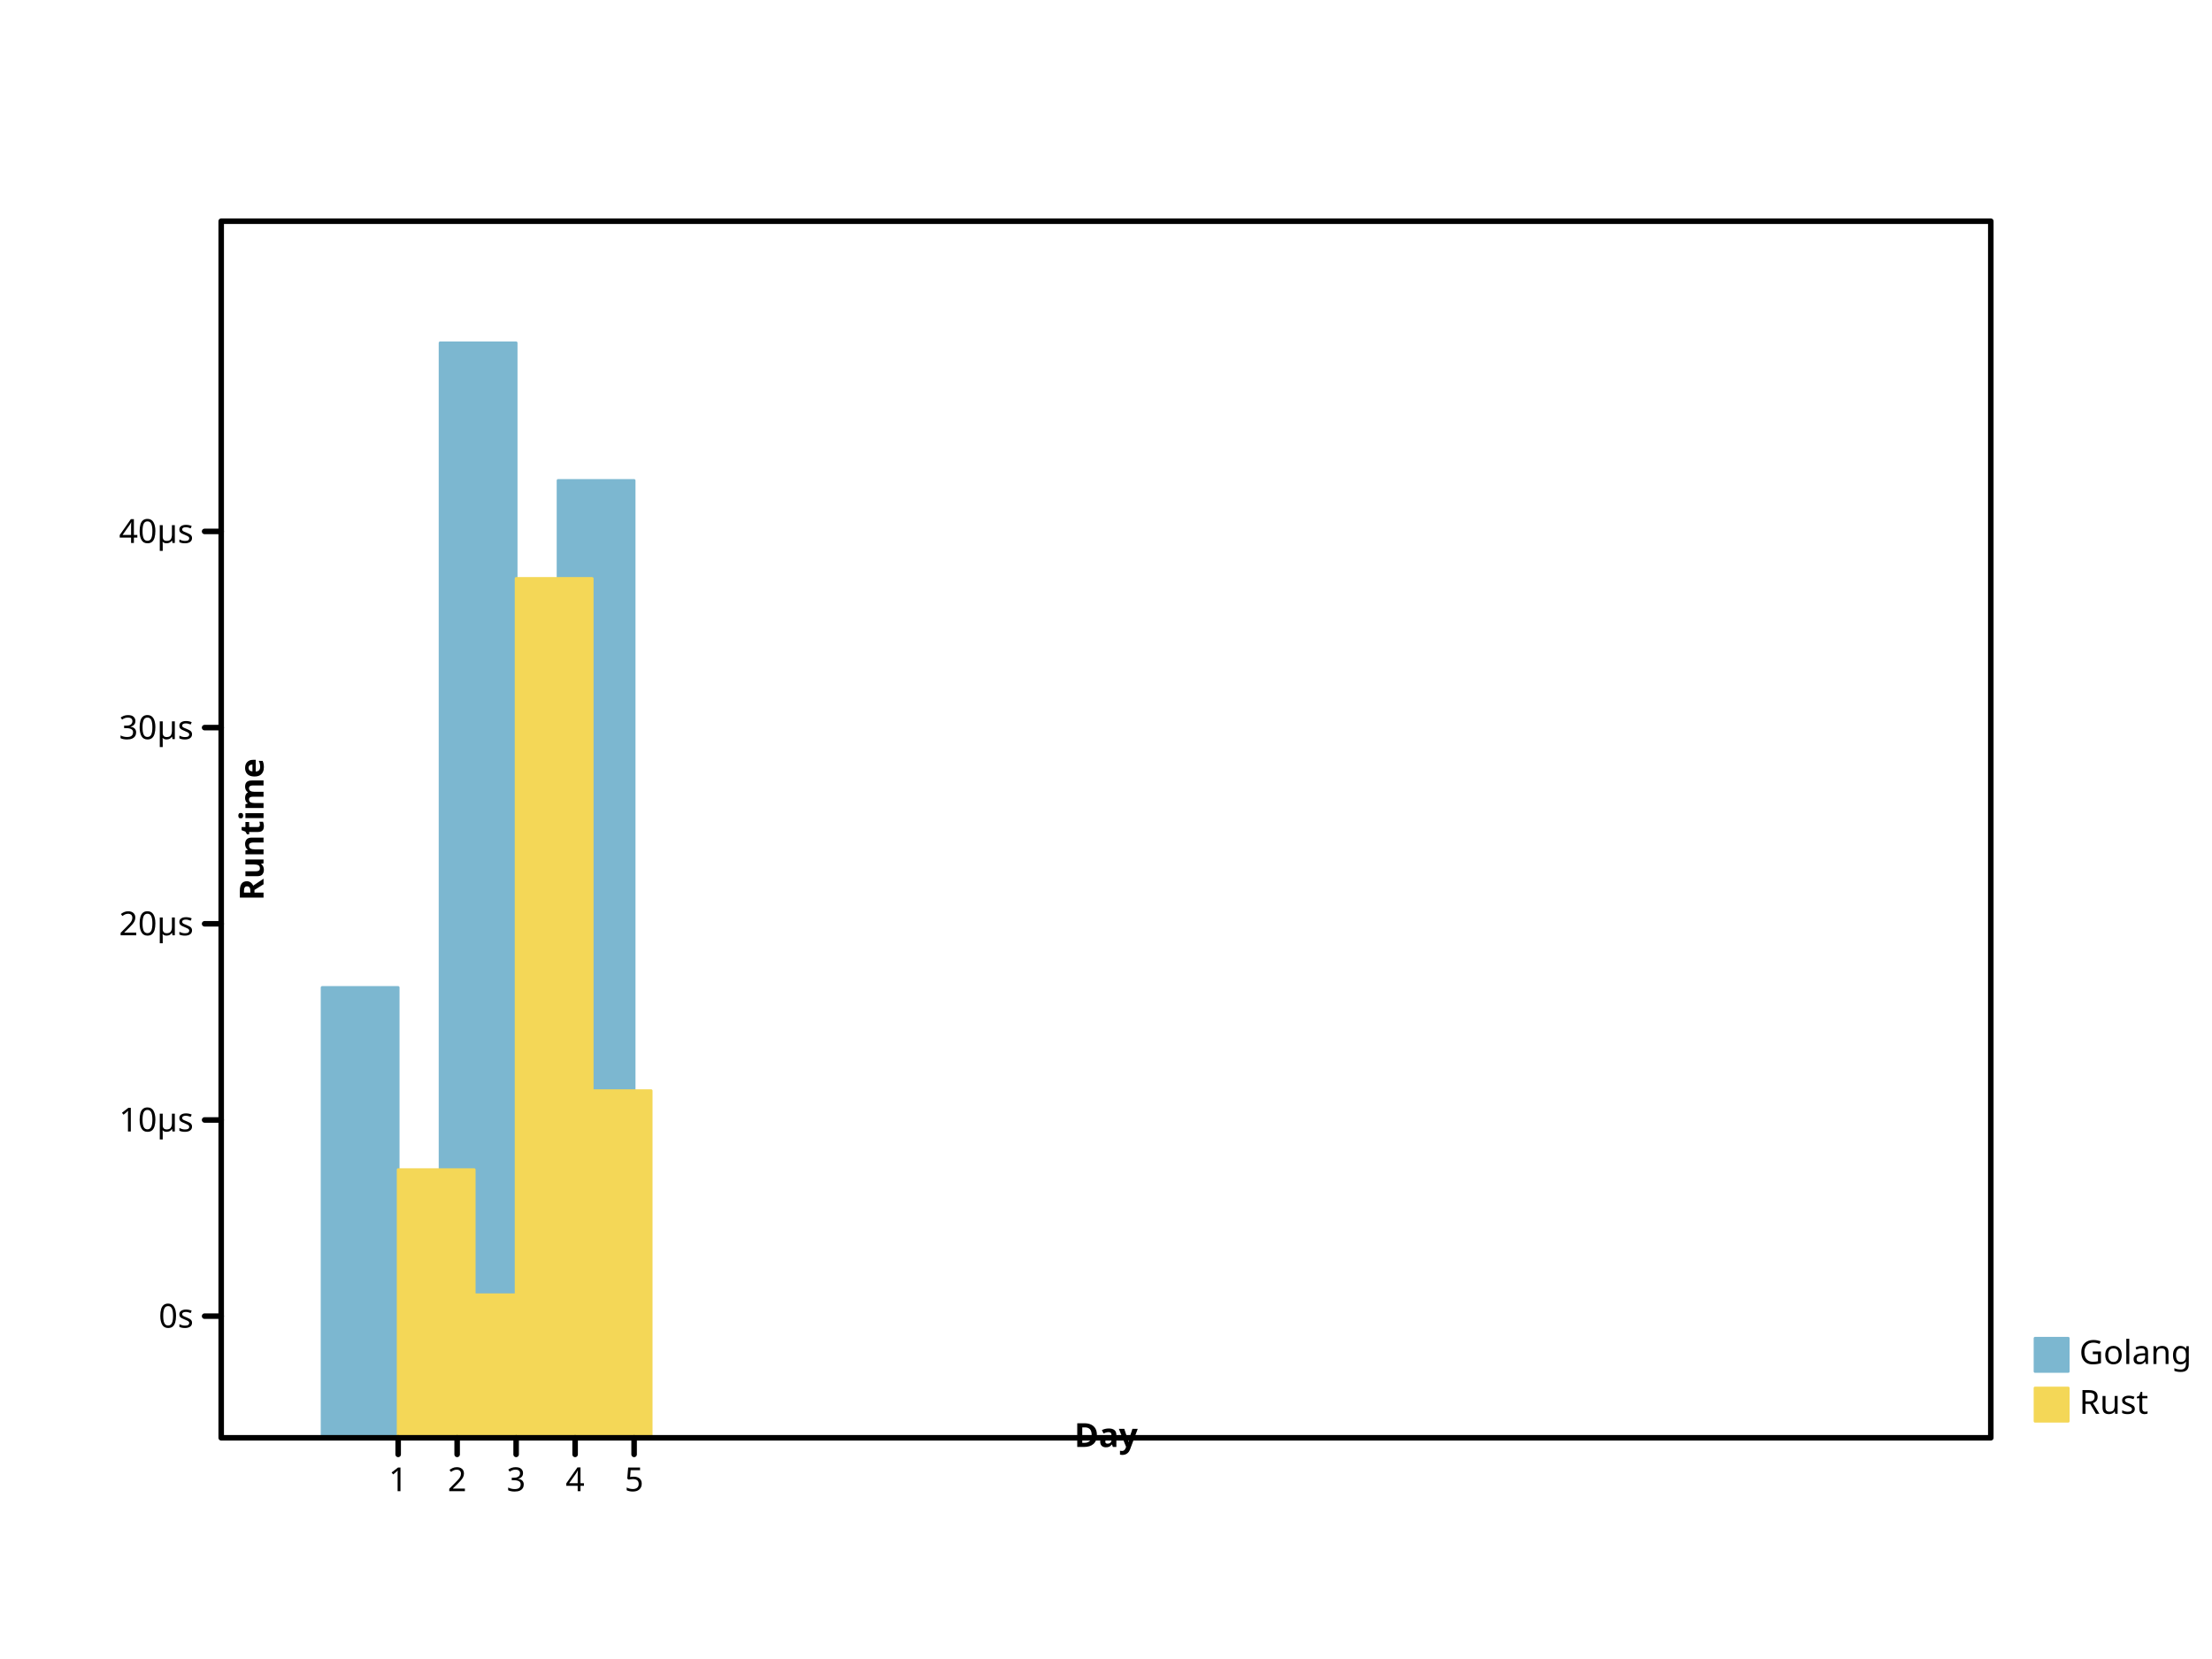
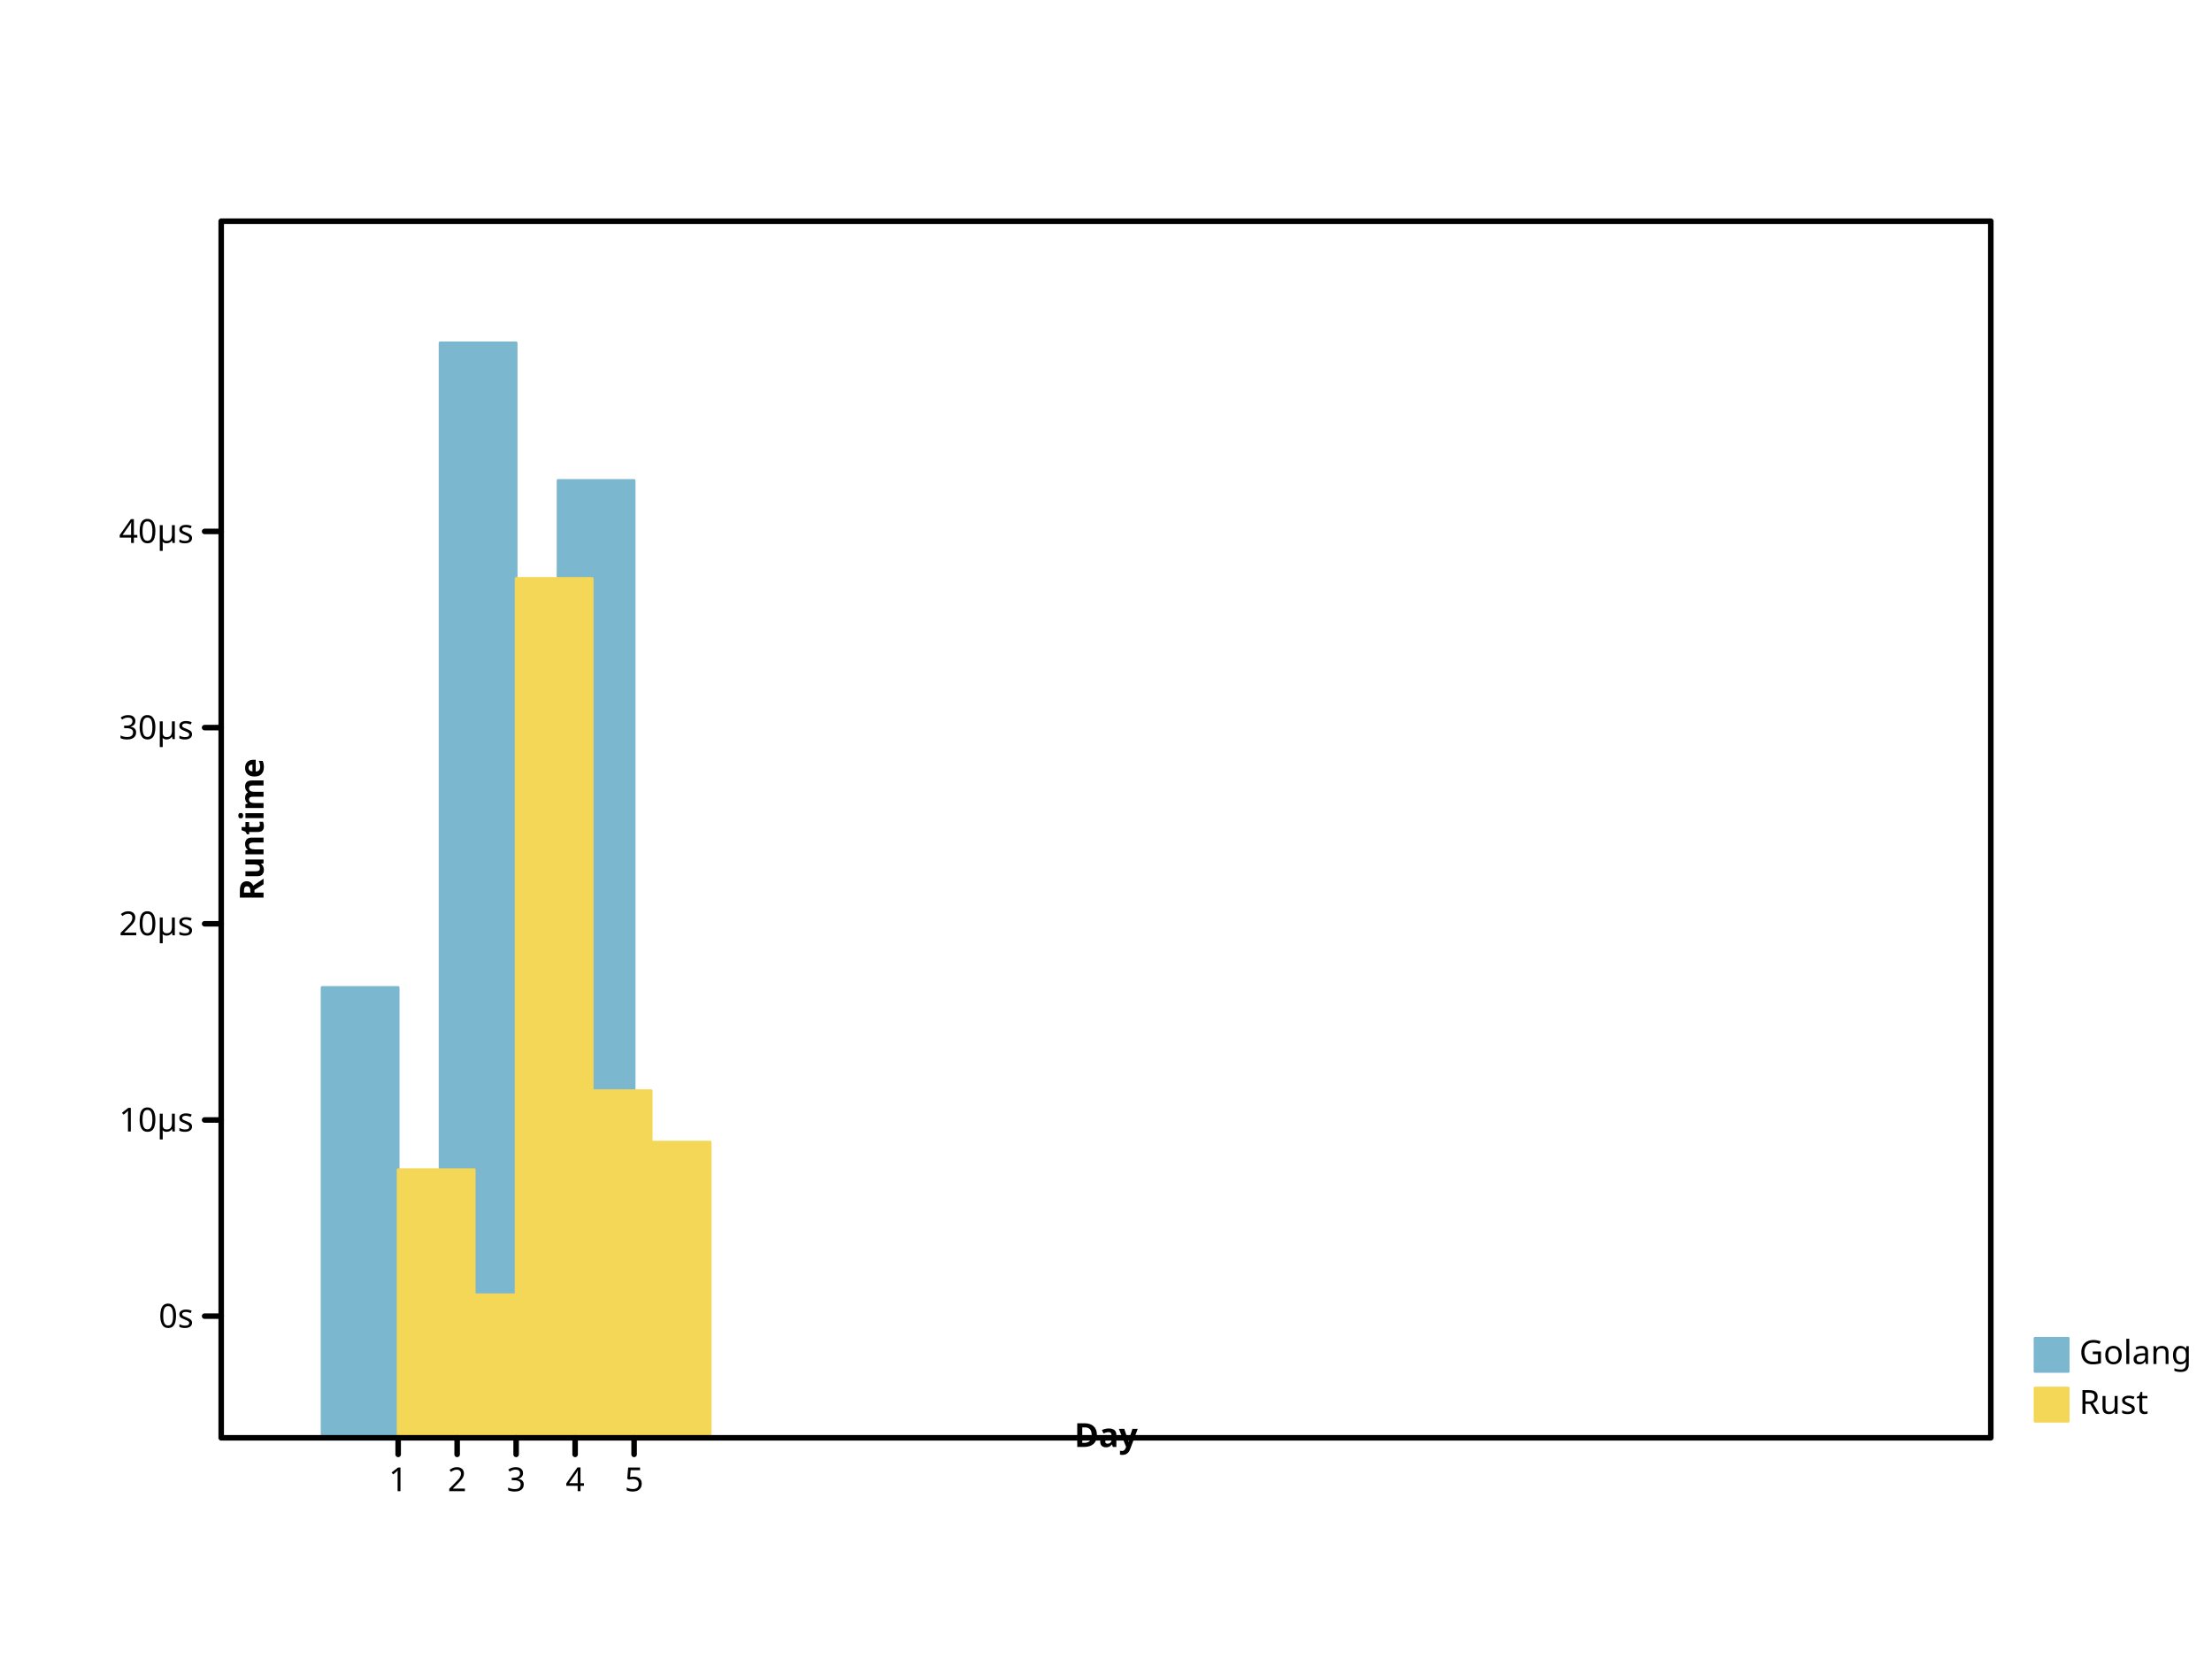
<svg xmlns="http://www.w3.org/2000/svg" height="600" viewbox="0 0 800 600" preserveAspectRatio="xMidYMid meet" width="800">
  <defs>
-     <marker refY="5" markerUnits="userSpaceOnUse" markerWidth="2%" markerHeight="2%" id="circle" viewBox="0 0 10 10 " refX="5">
-       <circle fill="none" stroke="black" cx="5" cy="5" r="3" />
+     <marker refX="5" refY="5" markerUnits="userSpaceOnUse" markerWidth="2%" markerHeight="2%" id="circle" viewBox="0 0 10 10 ">
+       <circle cy="5" r="3" fill="none" stroke="black" cx="5" />
    </marker>
-     <marker markerWidth="2%" markerHeight="2%" id="filled-circle" viewBox="0 0 10 10 " refX="5" refY="5" markerUnits="userSpaceOnUse">
+     <marker id="filled-circle" viewBox="0 0 10 10 " refX="5" refY="5" markerUnits="userSpaceOnUse" markerWidth="2%" markerHeight="2%">
      <circle cx="5" cy="5" r="3" fill="black" stroke="none" />
    </marker>
-     <marker refX="5" refY="5" markerUnits="userSpaceOnUse" markerWidth="2%" markerHeight="2%" id="square" viewBox="0 0 10 10 ">
-       <rect height="6" fill="none" stroke="black" x="2" y="2" width="6" />
+     <marker refY="5" markerUnits="userSpaceOnUse" markerWidth="2%" markerHeight="2%" id="square" viewBox="0 0 10 10 " refX="5">
+       <rect width="6" height="6" fill="none" stroke="black" x="2" y="2" />
    </marker>
    <marker refY="5" markerUnits="userSpaceOnUse" markerWidth="2%" markerHeight="2%" id="filled-square" viewBox="0 0 10 10 " refX="5">
-       <rect y="2" width="6" height="6" fill="black" stroke="none" x="2" />
+       <rect fill="black" stroke="none" x="2" y="2" width="6" height="6" />
    </marker>
  </defs>
-   <g stroke-linecap="round" stroke-linejoin="round" transform="translate(80 520 )scale(1 -1 )" fill="hsl(198, 47%, 65%)" stroke="hsl(198, 47%, 65%)" stroke-width="1px">
+   <g stroke="hsl(198, 47%, 65%)" stroke-width="1px" stroke-linecap="round" stroke-linejoin="round" transform="translate(80 520 )scale(1 -1 )" fill="hsl(198, 47%, 65%)">
    <rect y="0" width="2.750000e+01" height="1.628635e+02" vector-effect="non-scaling-stroke" x="3.650000e+01" />
    <rect vector-effect="non-scaling-stroke" x="5.783333e+01" y="0" width="2.750000e+01" height="7.591357e+01" />
-     <rect vector-effect="non-scaling-stroke" x="7.916667e+01" y="0" width="2.750000e+01" height="396" />
-     <rect vector-effect="non-scaling-stroke" x="1.005000e+02" y="0" width="2.750000e+01" height="1.870364e+02" />
-     <rect width="2.750000e+01" height="3.462353e+02" vector-effect="non-scaling-stroke" x="1.218333e+02" y="0" />
+     <rect width="2.750000e+01" height="396" vector-effect="non-scaling-stroke" x="7.916667e+01" y="0" />
+     <rect width="2.750000e+01" height="1.870364e+02" vector-effect="non-scaling-stroke" x="1.005000e+02" y="0" />
+     <rect x="1.218333e+02" y="0" width="2.750000e+01" height="3.462353e+02" vector-effect="non-scaling-stroke" />
  </g>
-   <g stroke-linecap="round" stroke-linejoin="round" transform="translate(80 520 )scale(1 -1 )" fill="hsl(49, 88%, 65%)" stroke="hsl(49, 88%, 65%)" stroke-width="1px">
-     <rect width="2.750000e+01" height="9.697880e+01" vector-effect="non-scaling-stroke" x="64" y="0" />
-     <rect y="0" width="2.750000e+01" height="5.173361e+01" vector-effect="non-scaling-stroke" x="8.533333e+01" />
+   <g transform="translate(80 520 )scale(1 -1 )" fill="hsl(49, 88%, 65%)" stroke="hsl(49, 88%, 65%)" stroke-width="1px" stroke-linecap="round" stroke-linejoin="round">
+     <rect y="0" width="2.750000e+01" height="9.697880e+01" vector-effect="non-scaling-stroke" x="64" />
+     <rect vector-effect="non-scaling-stroke" x="8.533333e+01" y="0" width="2.750000e+01" height="5.173361e+01" />
    <rect width="2.750000e+01" height="3.107884e+02" vector-effect="non-scaling-stroke" x="1.066667e+02" y="0" />
-     <rect height="1.255364e+02" vector-effect="non-scaling-stroke" x="128" y="0" width="2.750000e+01" />
+     <rect vector-effect="non-scaling-stroke" x="128" y="0" width="2.750000e+01" height="1.255364e+02" />
+     <rect x="1.493333e+02" y="0" width="2.750000e+01" height="1.069261e+02" vector-effect="non-scaling-stroke" />
  </g>
-   <g font-weight="normal" text-anchor="start" font-size="12px" stroke-width="1px" dominant-baseline="hanging" fill="hsl(198, 47%, 65%)" font-style="normal" stroke-linejoin="round" font-family="sans-serif" stroke="hsl(198, 47%, 65%)" stroke-linecap="round">
-     <rect vector-effect="non-scaling-stroke" x="736" y="484" width="12" height="12" />
-     <g fill="black" stroke="black">
+   <g stroke="hsl(198, 47%, 65%)" stroke-linejoin="round" dominant-baseline="hanging" fill="hsl(198, 47%, 65%)" font-size="12px" font-style="normal" stroke-linecap="round" font-family="sans-serif" stroke-width="1px" font-weight="normal" text-anchor="start">
+     <rect height="12" vector-effect="non-scaling-stroke" x="736" y="484" width="12" />
+     <g stroke="black" fill="black">
      <text y="484" dominant-baseline="hanging" stroke="none" vector-effect="non-scaling-stroke" x="752">Golang</text>
    </g>
-     <g fill="hsl(49, 88%, 65%)" font-style="normal" stroke="hsl(49, 88%, 65%)" stroke-width="1px" font-family="sans-serif" font-size="12px" stroke-linecap="round" text-anchor="start" dominant-baseline="hanging" font-weight="normal" stroke-linejoin="round">
-       <rect vector-effect="non-scaling-stroke" x="736" y="502" width="12" height="12" />
-       <g stroke="black" fill="black">
+     <g font-style="normal" font-weight="normal" text-anchor="start" stroke-width="1px" stroke-linejoin="round" dominant-baseline="hanging" stroke="hsl(49, 88%, 65%)" stroke-linecap="round" font-family="sans-serif" font-size="12px" fill="hsl(49, 88%, 65%)">
+       <rect x="736" y="502" width="12" height="12" vector-effect="non-scaling-stroke" />
+       <g fill="black" stroke="black">
        <text stroke="none" vector-effect="non-scaling-stroke" x="752" y="502" dominant-baseline="hanging">Rust</text>
-         <g font-size="12px" font-family="sans-serif" stroke-width="2px" stroke-linejoin="round" fill="none" font-weight="normal" dominant-baseline="hanging" stroke-linecap="round" text-anchor="start" font-style="normal">
+         <g stroke-linecap="round" font-size="12px" text-anchor="start" stroke-width="2px" fill="none" font-family="sans-serif" stroke-linejoin="round" font-style="normal" font-weight="normal" dominant-baseline="hanging">
          <rect vector-effect="non-scaling-stroke" x="80" y="80" width="640" height="440" />
        </g>
-         <g stroke-width="2px" font-family="sans-serif" fill="none" font-weight="normal" dominant-baseline="hanging" stroke="black" stroke-linecap="round" stroke-linejoin="round" font-size="12px" transform="translate(80 520 )scale(1 -1 )" font-style="normal" text-anchor="start">
+         <g transform="translate(80 520 )scale(1 -1 )" stroke-linecap="round" font-style="normal" font-weight="normal" font-family="sans-serif" dominant-baseline="hanging" stroke-linejoin="round" text-anchor="start" stroke="black" font-size="12px" fill="none" stroke-width="2px">
          <path vector-effect="non-scaling-stroke" d="M64,0 L64,-6 M8.533333e+01,0 L8.533333e+01,-6 M1.066667e+02,0 L1.066667e+02,-6 M128,0 L128,-6 M1.493333e+02,0 L1.493333e+02,-6 " />
        </g>
-         <g stroke-linejoin="round" font-size="12px" transform="translate(80 520 )scale(1 1 )" font-weight="normal" stroke="black" stroke-width="2px" stroke-linecap="round" text-anchor="middle" dominant-baseline="hanging" font-family="sans-serif" fill="black" font-style="normal">
-           <text x="64" y="10" dominant-baseline="hanging" stroke="none" vector-effect="non-scaling-stroke">1</text>
-           <text stroke="none" vector-effect="non-scaling-stroke" x="8.533333e+01" y="10" dominant-baseline="hanging">2</text>
+         <g font-style="normal" fill="black" dominant-baseline="hanging" transform="translate(80 520 )scale(1 1 )" stroke="black" font-size="12px" stroke-width="2px" stroke-linejoin="round" font-family="sans-serif" text-anchor="middle" stroke-linecap="round" font-weight="normal">
+           <text stroke="none" vector-effect="non-scaling-stroke" x="64" y="10" dominant-baseline="hanging">1</text>
+           <text y="10" dominant-baseline="hanging" stroke="none" vector-effect="non-scaling-stroke" x="8.533333e+01">2</text>
          <text y="10" dominant-baseline="hanging" stroke="none" vector-effect="non-scaling-stroke" x="1.066667e+02">3</text>
-           <text vector-effect="non-scaling-stroke" x="128" y="10" dominant-baseline="hanging" stroke="none">4</text>
-           <text y="10" dominant-baseline="hanging" stroke="none" vector-effect="non-scaling-stroke" x="1.493333e+02">5</text>
+           <text stroke="none" vector-effect="non-scaling-stroke" x="128" y="10" dominant-baseline="hanging">4</text>
+           <text stroke="none" vector-effect="non-scaling-stroke" x="1.493333e+02" y="10" dominant-baseline="hanging">5</text>
        </g>
-         <g stroke-linejoin="round" font-size="12px" transform="translate(80 520 )scale(1 1 )rotate(0 0 0 )" stroke="black" stroke-linecap="round" font-style="normal" font-weight="bold" font-family="sans-serif" stroke-width="2px" text-anchor="middle" dominant-baseline="baseline" fill="black">
-           <text stroke="none" vector-effect="non-scaling-stroke" x="320" y="-6" dominant-baseline="baseline">Day</text>
+         <g text-anchor="middle" stroke-linejoin="round" font-family="sans-serif" dominant-baseline="baseline" stroke="black" stroke-linecap="round" font-style="normal" font-weight="bold" fill="black" stroke-width="2px" font-size="12px" transform="translate(80 520 )scale(1 1 )rotate(0 0 0 )">
+           <text dominant-baseline="baseline" stroke="none" vector-effect="non-scaling-stroke" x="320" y="-6">Day</text>
        </g>
-         <g stroke-width="2px" font-weight="bold" font-style="normal" stroke-linejoin="round" transform="translate(80 520 )scale(1 -1 )" stroke="black" text-anchor="middle" dominant-baseline="baseline" fill="black" stroke-linecap="round" font-family="sans-serif" font-size="12px">
-           <path vector-effect="non-scaling-stroke" d="M0,44 L-6,44 M0,1.149506e+02 L-6,1.149506e+02 M0,1.859012e+02 L-6,1.859012e+02 M0,2.568517e+02 L-6,2.568517e+02 M0,3.278023e+02 L-6,3.278023e+02 " />
+         <g font-family="sans-serif" fill="black" font-weight="bold" stroke="black" text-anchor="middle" transform="translate(80 520 )scale(1 -1 )" stroke-linecap="round" stroke-linejoin="round" dominant-baseline="baseline" stroke-width="2px" font-size="12px" font-style="normal">
+           <path d="M0,44 L-6,44 M0,1.149506e+02 L-6,1.149506e+02 M0,1.859012e+02 L-6,1.859012e+02 M0,2.568517e+02 L-6,2.568517e+02 M0,3.278023e+02 L-6,3.278023e+02 " vector-effect="non-scaling-stroke" />
        </g>
-         <g fill="black" font-style="normal" font-weight="normal" text-anchor="end" transform="translate(80 520 )scale(1 1 )" stroke-linejoin="round" dominant-baseline="middle" font-size="12px" stroke="black" stroke-width="2px" stroke-linecap="round" font-family="sans-serif">
+         <g stroke-linecap="round" font-weight="normal" stroke="black" stroke-linejoin="round" font-family="sans-serif" fill="black" font-style="normal" text-anchor="end" transform="translate(80 520 )scale(1 1 )" stroke-width="2px" dominant-baseline="middle" font-size="12px">
          <text dominant-baseline="middle" stroke="none" vector-effect="non-scaling-stroke" x="-10" y="-44">0s</text>
-           <text stroke="none" vector-effect="non-scaling-stroke" x="-10" y="-1.149506e+02" dominant-baseline="middle">10µs</text>
-           <text vector-effect="non-scaling-stroke" x="-10" y="-1.859012e+02" dominant-baseline="middle" stroke="none">20µs</text>
+           <text y="-1.149506e+02" dominant-baseline="middle" stroke="none" vector-effect="non-scaling-stroke" x="-10">10µs</text>
+           <text x="-10" y="-1.859012e+02" dominant-baseline="middle" stroke="none" vector-effect="non-scaling-stroke">20µs</text>
          <text y="-2.568517e+02" dominant-baseline="middle" stroke="none" vector-effect="non-scaling-stroke" x="-10">30µs</text>
-           <text y="-3.278023e+02" dominant-baseline="middle" stroke="none" vector-effect="non-scaling-stroke" x="-10">40µs</text>
+           <text dominant-baseline="middle" stroke="none" vector-effect="non-scaling-stroke" x="-10" y="-3.278023e+02">40µs</text>
        </g>
-         <g stroke="black" stroke-linecap="round" dominant-baseline="hanging" text-anchor="middle" font-family="sans-serif" font-size="12px" transform="translate(80 520 )scale(1 1 )rotate(-90 0 0 )" fill="black" font-style="normal" font-weight="bold" stroke-width="2px" stroke-linejoin="round">
+         <g font-family="sans-serif" dominant-baseline="hanging" stroke="black" stroke-linecap="round" font-style="normal" font-weight="bold" fill="black" stroke-width="2px" stroke-linejoin="round" font-size="12px" text-anchor="middle" transform="translate(80 520 )scale(1 1 )rotate(-90 0 0 )">
          <text stroke="none" vector-effect="non-scaling-stroke" x="220" y="6" dominant-baseline="hanging">Runtime</text>
        </g>
      </g>
    </g>
  </g>
</svg>
